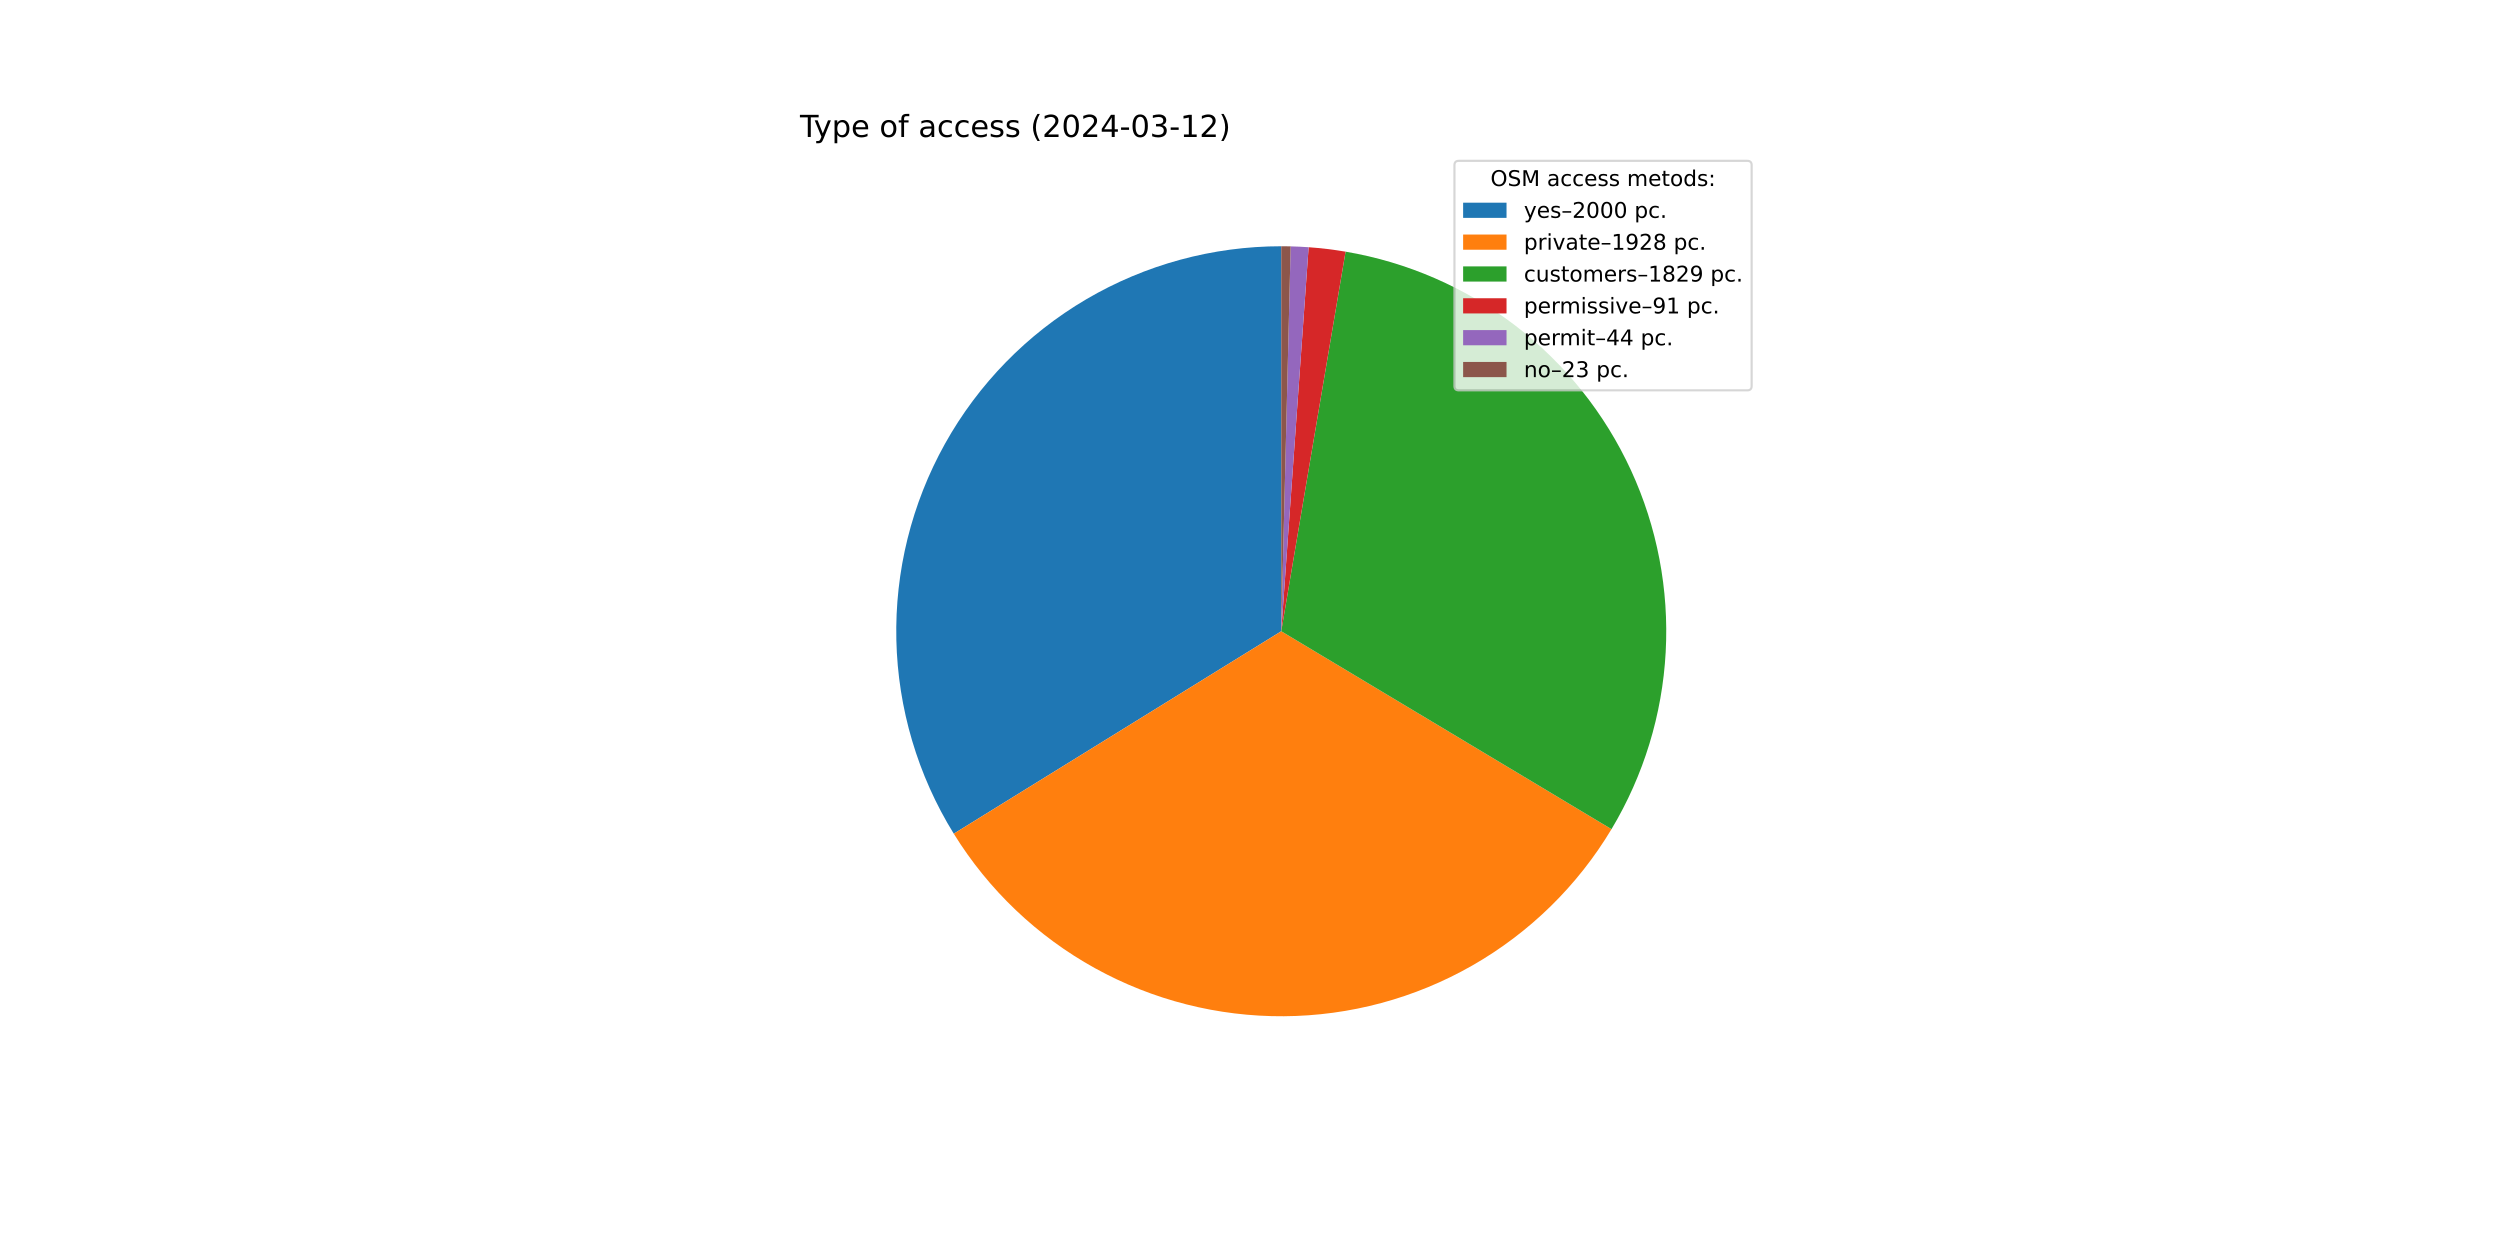
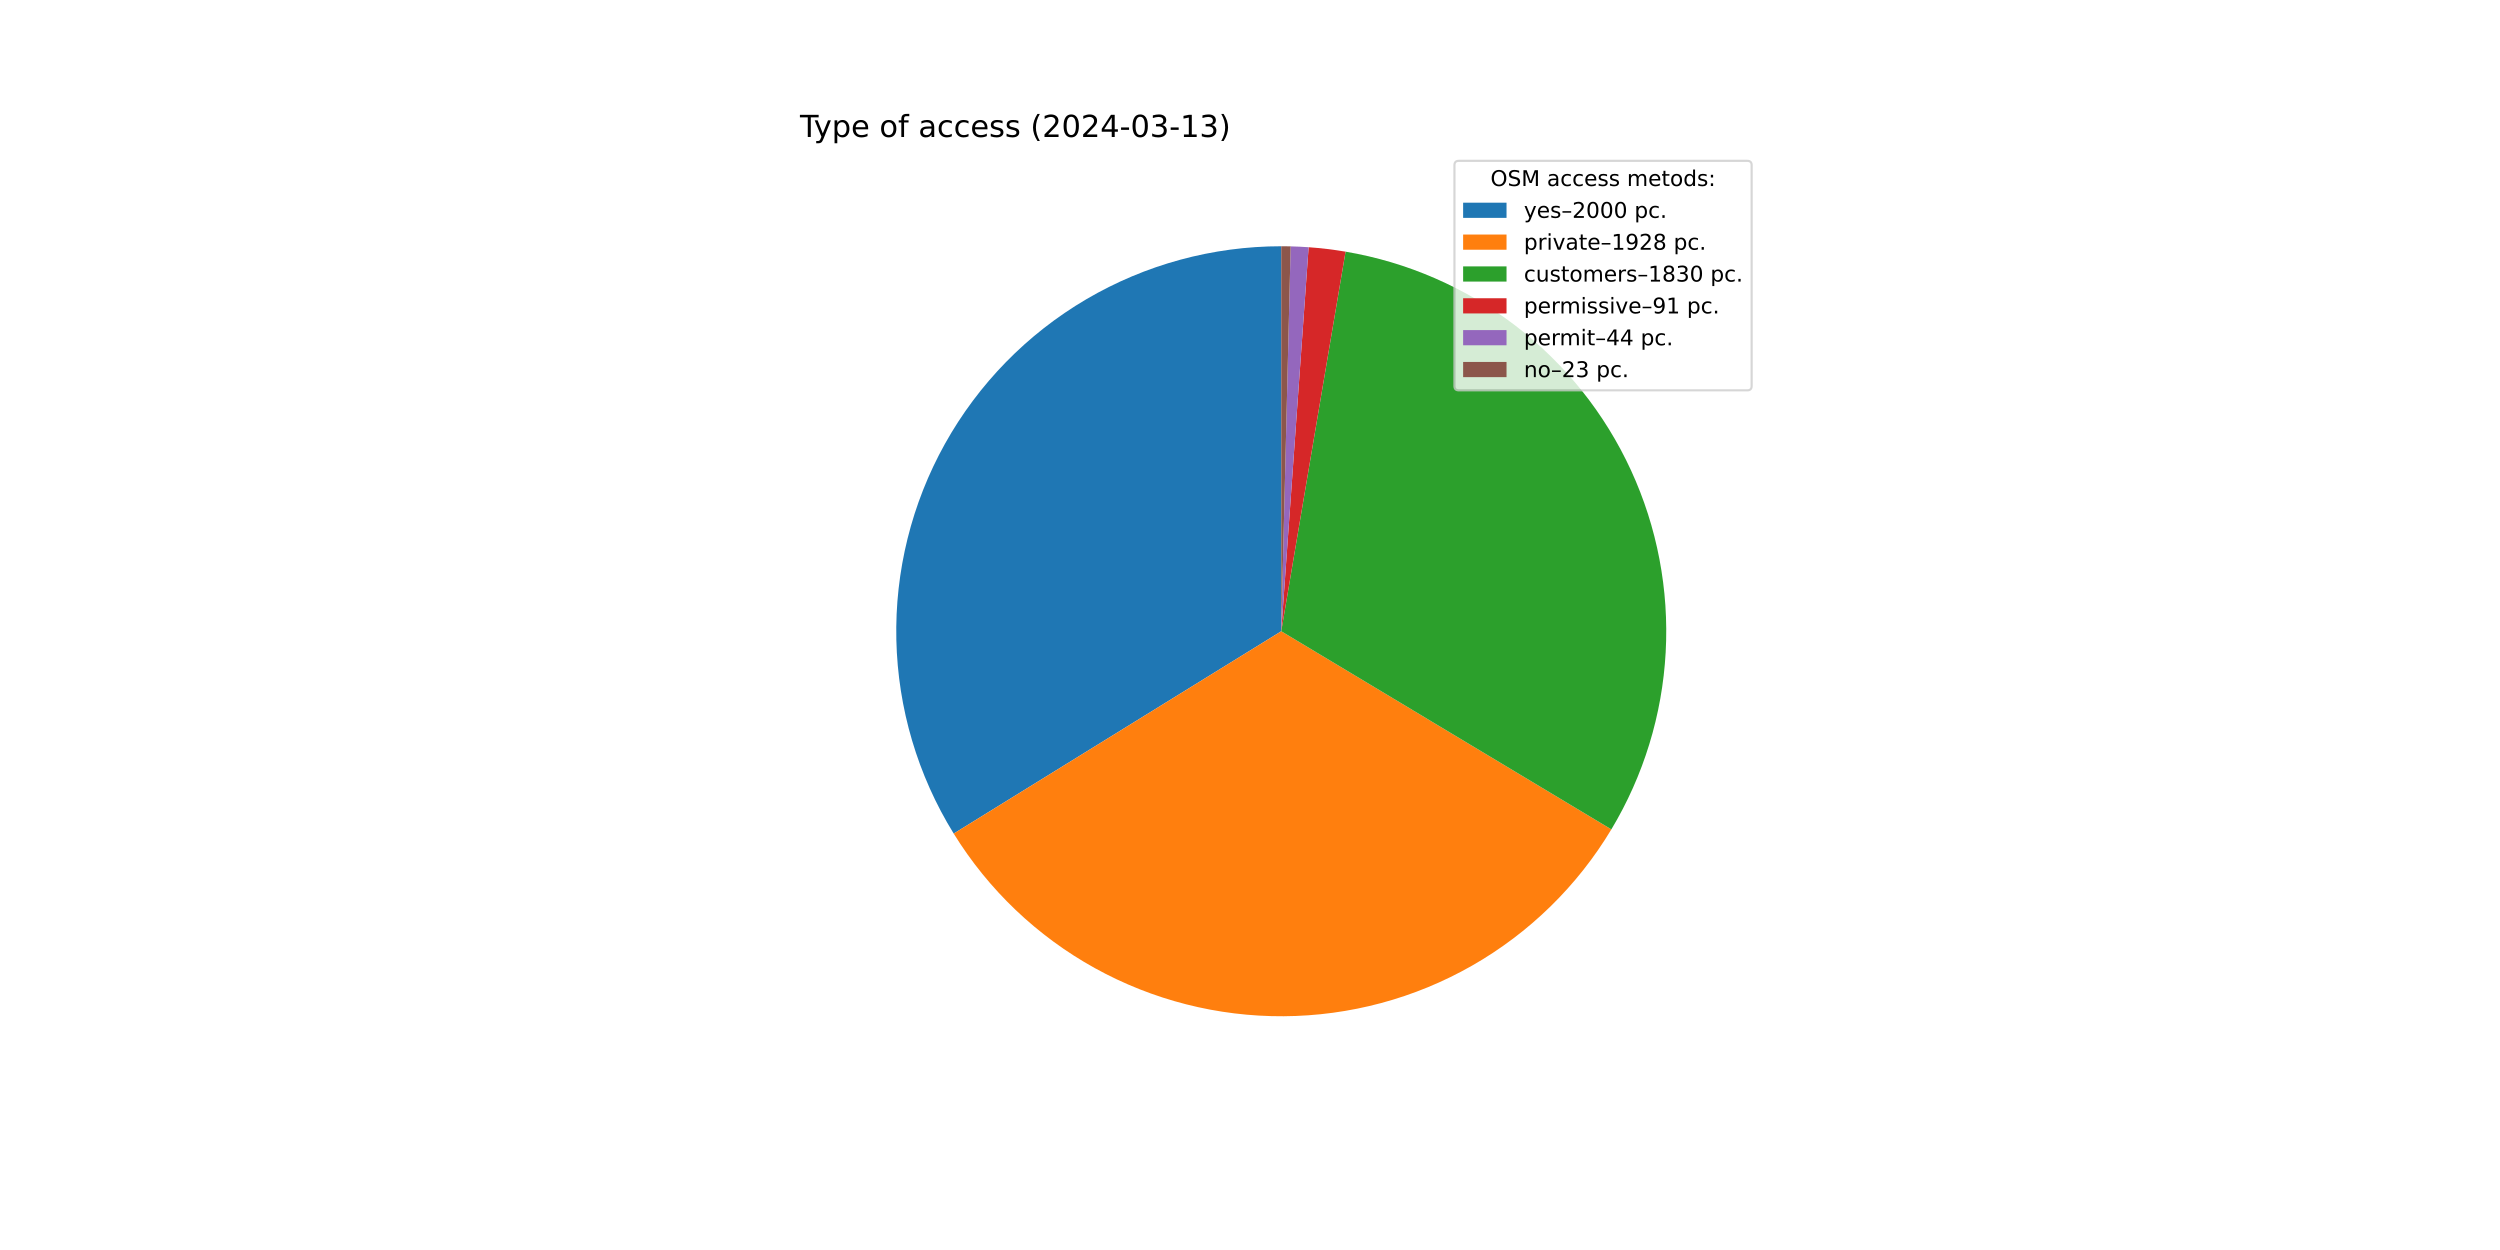
<svg xmlns="http://www.w3.org/2000/svg" xmlns:xlink="http://www.w3.org/1999/xlink" width="1152pt" height="576pt" viewBox="0 0 1152 576" version="1.1">
  <defs>
    <style type="text/css">*{stroke-linejoin: round; stroke-linecap: butt}</style>
  </defs>
  <g id="figure_1">
    <g id="patch_1">
      <path d="M 0 576  L 1152 576  L 1152 0  L 0 0  z " style="fill: #ffffff" />
    </g>
    <g id="axes_1">
      <g id="patch_2">
-         <path d="M 590.4 113.472  C 558.808 113.472 527.782 121.911 500.542 137.912  C 473.303 153.913 450.825 176.904 435.443 204.498  C 420.06 232.092 412.324 263.3 413.037 294.884  C 413.75 326.468 422.887 357.296 439.499 384.167  L 590.4 290.88  z " style="fill: #1f77b4" />
+         <path d="M 590.4 113.472  C 558.814 113.472 527.793 121.908 500.556 137.904  C 473.32 153.9 450.843 176.884 435.458 204.47  C 420.073 232.057 412.332 263.258 413.036 294.836  C 413.741 326.415 422.866 357.24 439.466 384.113  L 590.4 290.88  z " style="fill: #1f77b4" />
      </g>
      <g id="patch_3">
-         <path d="M 439.499 384.167  C 455.507 410.061 477.913 431.404 504.553 446.135  C 531.194 460.865 561.183 468.494 591.625 468.284  C 622.066 468.074 651.947 460.032 678.382 444.934  C 704.817 429.837 726.926 408.187 742.575 382.075  L 590.4 290.88  z " style="fill: #ff7f0e" />
+         <path d="M 439.466 384.113  C 455.461 410.008 477.855 431.356 504.484 446.096  C 531.114 460.836 561.094 468.478 591.53 468.284  C 621.967 468.09 651.847 460.067 678.287 444.989  C 704.726 429.91 726.846 408.279 742.51 382.182  L 590.4 290.88  z " style="fill: #ff7f0e" />
      </g>
      <g id="patch_4">
-         <path d="M 742.575 382.075  C 757.412 357.316 765.985 329.307 767.548 300.486  C 769.111 271.665 763.617 242.893 751.544 216.676  C 739.471 190.459 721.181 167.579 698.265 150.03  C 675.349 132.481 648.494 120.786 620.036 115.965  L 590.4 290.88  z " style="fill: #2ca02c" />
+         <path d="M 742.51 382.182  C 757.37 357.425 765.964 329.41 767.543 300.579  C 769.121 271.747 763.637 242.962 751.569 216.73  C 739.501 190.499 721.209 167.606 698.287 150.047  C 675.365 132.487 648.5 120.787 620.031 115.964  L 590.4 290.88  z " style="fill: #2ca02c" />
      </g>
      <g id="patch_5">
-         <path d="M 620.036 115.965  C 617.217 115.487 614.388 115.078 611.55 114.737  C 608.712 114.397 605.867 114.124 603.016 113.921  L 590.4 290.88  z " style="fill: #d62728" />
+         <path d="M 620.031 115.964  C 617.213 115.487 614.384 115.077 611.547 114.737  C 608.709 114.396 605.864 114.124 603.013 113.921  L 590.4 290.88  z " style="fill: #d62728" />
      </g>
      <g id="patch_6">
-         <path d="M 603.016 113.921  C 601.637 113.823 600.257 113.741 598.877 113.675  C 597.497 113.609 596.115 113.559 594.734 113.525  L 590.4 290.88  z " style="fill: #9467bd" />
+         <path d="M 603.013 113.921  C 601.635 113.823 600.256 113.741 598.876 113.675  C 597.495 113.609 596.115 113.559 594.733 113.525  L 590.4 290.88  z " style="fill: #9467bd" />
      </g>
      <g id="patch_7">
-         <path d="M 594.734 113.525  C 594.012 113.507 593.289 113.494 592.567 113.485  C 591.845 113.476 591.122 113.472 590.4 113.472  L 590.4 290.88  z " style="fill: #8c564b" />
+         <path d="M 594.733 113.525  C 594.011 113.507 593.289 113.494 592.567 113.485  C 591.845 113.476 591.122 113.472 590.4 113.472  L 590.4 290.88  z " style="fill: #8c564b" />
      </g>
      <g id="matplotlib.axis_1" />
      <g id="matplotlib.axis_2" />
      <g id="text_1">
        <g transform="translate(368.64 63.12) scale(0.14 -0.14)">
          <defs>
            <path id="DejaVuSans-54" d="M -19 4666  L 3928 4666  L 3928 4134  L 2272 4134  L 2272 0  L 1638 0  L 1638 4134  L -19 4134  L -19 4666  z " transform="scale(0.015625)" />
            <path id="DejaVuSans-79" d="M 2059 -325  Q 1816 -950 1584 -1140  Q 1353 -1331 966 -1331  L 506 -1331  L 506 -850  L 844 -850  Q 1081 -850 1212 -737  Q 1344 -625 1503 -206  L 1606 56  L 191 3500  L 800 3500  L 1894 763  L 2988 3500  L 3597 3500  L 2059 -325  z " transform="scale(0.015625)" />
            <path id="DejaVuSans-70" d="M 1159 525  L 1159 -1331  L 581 -1331  L 581 3500  L 1159 3500  L 1159 2969  Q 1341 3281 1617 3432  Q 1894 3584 2278 3584  Q 2916 3584 3314 3078  Q 3713 2572 3713 1747  Q 3713 922 3314 415  Q 2916 -91 2278 -91  Q 1894 -91 1617 61  Q 1341 213 1159 525  z M 3116 1747  Q 3116 2381 2855 2742  Q 2594 3103 2138 3103  Q 1681 3103 1420 2742  Q 1159 2381 1159 1747  Q 1159 1113 1420 752  Q 1681 391 2138 391  Q 2594 391 2855 752  Q 3116 1113 3116 1747  z " transform="scale(0.015625)" />
            <path id="DejaVuSans-65" d="M 3597 1894  L 3597 1613  L 953 1613  Q 991 1019 1311 708  Q 1631 397 2203 397  Q 2534 397 2845 478  Q 3156 559 3463 722  L 3463 178  Q 3153 47 2828 -22  Q 2503 -91 2169 -91  Q 1331 -91 842 396  Q 353 884 353 1716  Q 353 2575 817 3079  Q 1281 3584 2069 3584  Q 2775 3584 3186 3129  Q 3597 2675 3597 1894  z M 3022 2063  Q 3016 2534 2758 2815  Q 2500 3097 2075 3097  Q 1594 3097 1305 2825  Q 1016 2553 972 2059  L 3022 2063  z " transform="scale(0.015625)" />
            <path id="DejaVuSans-20" transform="scale(0.015625)" />
            <path id="DejaVuSans-6f" d="M 1959 3097  Q 1497 3097 1228 2736  Q 959 2375 959 1747  Q 959 1119 1226 758  Q 1494 397 1959 397  Q 2419 397 2687 759  Q 2956 1122 2956 1747  Q 2956 2369 2687 2733  Q 2419 3097 1959 3097  z M 1959 3584  Q 2709 3584 3137 3096  Q 3566 2609 3566 1747  Q 3566 888 3137 398  Q 2709 -91 1959 -91  Q 1206 -91 779 398  Q 353 888 353 1747  Q 353 2609 779 3096  Q 1206 3584 1959 3584  z " transform="scale(0.015625)" />
            <path id="DejaVuSans-66" d="M 2375 4863  L 2375 4384  L 1825 4384  Q 1516 4384 1395 4259  Q 1275 4134 1275 3809  L 1275 3500  L 2222 3500  L 2222 3053  L 1275 3053  L 1275 0  L 697 0  L 697 3053  L 147 3053  L 147 3500  L 697 3500  L 697 3744  Q 697 4328 969 4595  Q 1241 4863 1831 4863  L 2375 4863  z " transform="scale(0.015625)" />
            <path id="DejaVuSans-61" d="M 2194 1759  Q 1497 1759 1228 1600  Q 959 1441 959 1056  Q 959 750 1161 570  Q 1363 391 1709 391  Q 2188 391 2477 730  Q 2766 1069 2766 1631  L 2766 1759  L 2194 1759  z M 3341 1997  L 3341 0  L 2766 0  L 2766 531  Q 2569 213 2275 61  Q 1981 -91 1556 -91  Q 1019 -91 701 211  Q 384 513 384 1019  Q 384 1609 779 1909  Q 1175 2209 1959 2209  L 2766 2209  L 2766 2266  Q 2766 2663 2505 2880  Q 2244 3097 1772 3097  Q 1472 3097 1187 3025  Q 903 2953 641 2809  L 641 3341  Q 956 3463 1253 3523  Q 1550 3584 1831 3584  Q 2591 3584 2966 3190  Q 3341 2797 3341 1997  z " transform="scale(0.015625)" />
            <path id="DejaVuSans-63" d="M 3122 3366  L 3122 2828  Q 2878 2963 2633 3030  Q 2388 3097 2138 3097  Q 1578 3097 1268 2742  Q 959 2388 959 1747  Q 959 1106 1268 751  Q 1578 397 2138 397  Q 2388 397 2633 464  Q 2878 531 3122 666  L 3122 134  Q 2881 22 2623 -34  Q 2366 -91 2075 -91  Q 1284 -91 818 406  Q 353 903 353 1747  Q 353 2603 823 3093  Q 1294 3584 2113 3584  Q 2378 3584 2631 3529  Q 2884 3475 3122 3366  z " transform="scale(0.015625)" />
            <path id="DejaVuSans-73" d="M 2834 3397  L 2834 2853  Q 2591 2978 2328 3040  Q 2066 3103 1784 3103  Q 1356 3103 1142 2972  Q 928 2841 928 2578  Q 928 2378 1081 2264  Q 1234 2150 1697 2047  L 1894 2003  Q 2506 1872 2764 1633  Q 3022 1394 3022 966  Q 3022 478 2636 193  Q 2250 -91 1575 -91  Q 1294 -91 989 -36  Q 684 19 347 128  L 347 722  Q 666 556 975 473  Q 1284 391 1588 391  Q 1994 391 2212 530  Q 2431 669 2431 922  Q 2431 1156 2273 1281  Q 2116 1406 1581 1522  L 1381 1569  Q 847 1681 609 1914  Q 372 2147 372 2553  Q 372 3047 722 3315  Q 1072 3584 1716 3584  Q 2034 3584 2315 3537  Q 2597 3491 2834 3397  z " transform="scale(0.015625)" />
            <path id="DejaVuSans-28" d="M 1984 4856  Q 1566 4138 1362 3434  Q 1159 2731 1159 2009  Q 1159 1288 1364 580  Q 1569 -128 1984 -844  L 1484 -844  Q 1016 -109 783 600  Q 550 1309 550 2009  Q 550 2706 781 3412  Q 1013 4119 1484 4856  L 1984 4856  z " transform="scale(0.015625)" />
            <path id="DejaVuSans-32" d="M 1228 531  L 3431 531  L 3431 0  L 469 0  L 469 531  Q 828 903 1448 1529  Q 2069 2156 2228 2338  Q 2531 2678 2651 2914  Q 2772 3150 2772 3378  Q 2772 3750 2511 3984  Q 2250 4219 1831 4219  Q 1534 4219 1204 4116  Q 875 4013 500 3803  L 500 4441  Q 881 4594 1212 4672  Q 1544 4750 1819 4750  Q 2544 4750 2975 4387  Q 3406 4025 3406 3419  Q 3406 3131 3298 2873  Q 3191 2616 2906 2266  Q 2828 2175 2409 1742  Q 1991 1309 1228 531  z " transform="scale(0.015625)" />
            <path id="DejaVuSans-30" d="M 2034 4250  Q 1547 4250 1301 3770  Q 1056 3291 1056 2328  Q 1056 1369 1301 889  Q 1547 409 2034 409  Q 2525 409 2770 889  Q 3016 1369 3016 2328  Q 3016 3291 2770 3770  Q 2525 4250 2034 4250  z M 2034 4750  Q 2819 4750 3233 4129  Q 3647 3509 3647 2328  Q 3647 1150 3233 529  Q 2819 -91 2034 -91  Q 1250 -91 836 529  Q 422 1150 422 2328  Q 422 3509 836 4129  Q 1250 4750 2034 4750  z " transform="scale(0.015625)" />
            <path id="DejaVuSans-34" d="M 2419 4116  L 825 1625  L 2419 1625  L 2419 4116  z M 2253 4666  L 3047 4666  L 3047 1625  L 3713 1625  L 3713 1100  L 3047 1100  L 3047 0  L 2419 0  L 2419 1100  L 313 1100  L 313 1709  L 2253 4666  z " transform="scale(0.015625)" />
            <path id="DejaVuSans-2d" d="M 313 2009  L 1997 2009  L 1997 1497  L 313 1497  L 313 2009  z " transform="scale(0.015625)" />
            <path id="DejaVuSans-33" d="M 2597 2516  Q 3050 2419 3304 2112  Q 3559 1806 3559 1356  Q 3559 666 3084 287  Q 2609 -91 1734 -91  Q 1441 -91 1130 -33  Q 819 25 488 141  L 488 750  Q 750 597 1062 519  Q 1375 441 1716 441  Q 2309 441 2620 675  Q 2931 909 2931 1356  Q 2931 1769 2642 2001  Q 2353 2234 1838 2234  L 1294 2234  L 1294 2753  L 1863 2753  Q 2328 2753 2575 2939  Q 2822 3125 2822 3475  Q 2822 3834 2567 4026  Q 2313 4219 1838 4219  Q 1578 4219 1281 4162  Q 984 4106 628 3988  L 628 4550  Q 988 4650 1302 4700  Q 1616 4750 1894 4750  Q 2613 4750 3031 4423  Q 3450 4097 3450 3541  Q 3450 3153 3228 2886  Q 3006 2619 2597 2516  z " transform="scale(0.015625)" />
            <path id="DejaVuSans-31" d="M 794 531  L 1825 531  L 1825 4091  L 703 3866  L 703 4441  L 1819 4666  L 2450 4666  L 2450 531  L 3481 531  L 3481 0  L 794 0  L 794 531  z " transform="scale(0.015625)" />
            <path id="DejaVuSans-29" d="M 513 4856  L 1013 4856  Q 1481 4119 1714 3412  Q 1947 2706 1947 2009  Q 1947 1309 1714 600  Q 1481 -109 1013 -844  L 513 -844  Q 928 -128 1133 580  Q 1338 1288 1338 2009  Q 1338 2731 1133 3434  Q 928 4138 513 4856  z " transform="scale(0.015625)" />
          </defs>
          <use xlink:href="#DejaVuSans-54" />
          <use xlink:href="#DejaVuSans-79" x="45.459" />
          <use xlink:href="#DejaVuSans-70" x="104.639" />
          <use xlink:href="#DejaVuSans-65" x="168.115" />
          <use xlink:href="#DejaVuSans-20" x="229.639" />
          <use xlink:href="#DejaVuSans-6f" x="261.426" />
          <use xlink:href="#DejaVuSans-66" x="322.607" />
          <use xlink:href="#DejaVuSans-20" x="357.812" />
          <use xlink:href="#DejaVuSans-61" x="389.6" />
          <use xlink:href="#DejaVuSans-63" x="450.879" />
          <use xlink:href="#DejaVuSans-63" x="505.859" />
          <use xlink:href="#DejaVuSans-65" x="560.84" />
          <use xlink:href="#DejaVuSans-73" x="622.363" />
          <use xlink:href="#DejaVuSans-73" x="674.463" />
          <use xlink:href="#DejaVuSans-20" x="726.562" />
          <use xlink:href="#DejaVuSans-28" x="758.35" />
          <use xlink:href="#DejaVuSans-32" x="797.363" />
          <use xlink:href="#DejaVuSans-30" x="860.986" />
          <use xlink:href="#DejaVuSans-32" x="924.609" />
          <use xlink:href="#DejaVuSans-34" x="988.232" />
          <use xlink:href="#DejaVuSans-2d" x="1051.855" />
          <use xlink:href="#DejaVuSans-30" x="1087.939" />
          <use xlink:href="#DejaVuSans-33" x="1151.562" />
          <use xlink:href="#DejaVuSans-2d" x="1215.186" />
          <use xlink:href="#DejaVuSans-31" x="1251.27" />
-           <use xlink:href="#DejaVuSans-32" x="1314.893" />
+           <use xlink:href="#DejaVuSans-33" x="1314.893" />
          <use xlink:href="#DejaVuSans-29" x="1378.516" />
        </g>
      </g>
      <g id="legend_1">
        <g id="patch_8">
          <path d="M 672.208 179.867  L 805.16 179.867  Q 807.16 179.867 807.16 177.867  L 807.16 76.12  Q 807.16 74.12 805.16 74.12  L 672.208 74.12  Q 670.208 74.12 670.208 76.12  L 670.208 177.867  Q 670.208 179.867 672.208 179.867  z " style="fill: #ffffff; opacity: 0.8; stroke: #cccccc; stroke-linejoin: miter" />
        </g>
        <g id="text_2">
          <g transform="translate(686.8038 85.71844) scale(0.1 -0.1)">
            <defs>
              <path id="DejaVuSans-4f" d="M 2522 4238  Q 1834 4238 1429 3725  Q 1025 3213 1025 2328  Q 1025 1447 1429 934  Q 1834 422 2522 422  Q 3209 422 3611 934  Q 4013 1447 4013 2328  Q 4013 3213 3611 3725  Q 3209 4238 2522 4238  z M 2522 4750  Q 3503 4750 4090 4092  Q 4678 3434 4678 2328  Q 4678 1225 4090 567  Q 3503 -91 2522 -91  Q 1538 -91 948 565  Q 359 1222 359 2328  Q 359 3434 948 4092  Q 1538 4750 2522 4750  z " transform="scale(0.015625)" />
              <path id="DejaVuSans-53" d="M 3425 4513  L 3425 3897  Q 3066 4069 2747 4153  Q 2428 4238 2131 4238  Q 1616 4238 1336 4038  Q 1056 3838 1056 3469  Q 1056 3159 1242 3001  Q 1428 2844 1947 2747  L 2328 2669  Q 3034 2534 3370 2195  Q 3706 1856 3706 1288  Q 3706 609 3251 259  Q 2797 -91 1919 -91  Q 1588 -91 1214 -16  Q 841 59 441 206  L 441 856  Q 825 641 1194 531  Q 1563 422 1919 422  Q 2459 422 2753 634  Q 3047 847 3047 1241  Q 3047 1584 2836 1778  Q 2625 1972 2144 2069  L 1759 2144  Q 1053 2284 737 2584  Q 422 2884 422 3419  Q 422 4038 858 4394  Q 1294 4750 2059 4750  Q 2388 4750 2728 4690  Q 3069 4631 3425 4513  z " transform="scale(0.015625)" />
              <path id="DejaVuSans-4d" d="M 628 4666  L 1569 4666  L 2759 1491  L 3956 4666  L 4897 4666  L 4897 0  L 4281 0  L 4281 4097  L 3078 897  L 2444 897  L 1241 4097  L 1241 0  L 628 0  L 628 4666  z " transform="scale(0.015625)" />
              <path id="DejaVuSans-6d" d="M 3328 2828  Q 3544 3216 3844 3400  Q 4144 3584 4550 3584  Q 5097 3584 5394 3201  Q 5691 2819 5691 2113  L 5691 0  L 5113 0  L 5113 2094  Q 5113 2597 4934 2840  Q 4756 3084 4391 3084  Q 3944 3084 3684 2787  Q 3425 2491 3425 1978  L 3425 0  L 2847 0  L 2847 2094  Q 2847 2600 2669 2842  Q 2491 3084 2119 3084  Q 1678 3084 1418 2786  Q 1159 2488 1159 1978  L 1159 0  L 581 0  L 581 3500  L 1159 3500  L 1159 2956  Q 1356 3278 1631 3431  Q 1906 3584 2284 3584  Q 2666 3584 2933 3390  Q 3200 3197 3328 2828  z " transform="scale(0.015625)" />
              <path id="DejaVuSans-74" d="M 1172 4494  L 1172 3500  L 2356 3500  L 2356 3053  L 1172 3053  L 1172 1153  Q 1172 725 1289 603  Q 1406 481 1766 481  L 2356 481  L 2356 0  L 1766 0  Q 1100 0 847 248  Q 594 497 594 1153  L 594 3053  L 172 3053  L 172 3500  L 594 3500  L 594 4494  L 1172 4494  z " transform="scale(0.015625)" />
              <path id="DejaVuSans-64" d="M 2906 2969  L 2906 4863  L 3481 4863  L 3481 0  L 2906 0  L 2906 525  Q 2725 213 2448 61  Q 2172 -91 1784 -91  Q 1150 -91 751 415  Q 353 922 353 1747  Q 353 2572 751 3078  Q 1150 3584 1784 3584  Q 2172 3584 2448 3432  Q 2725 3281 2906 2969  z M 947 1747  Q 947 1113 1208 752  Q 1469 391 1925 391  Q 2381 391 2643 752  Q 2906 1113 2906 1747  Q 2906 2381 2643 2742  Q 2381 3103 1925 3103  Q 1469 3103 1208 2742  Q 947 2381 947 1747  z " transform="scale(0.015625)" />
              <path id="DejaVuSans-3a" d="M 750 794  L 1409 794  L 1409 0  L 750 0  L 750 794  z M 750 3309  L 1409 3309  L 1409 2516  L 750 2516  L 750 3309  z " transform="scale(0.015625)" />
            </defs>
            <use xlink:href="#DejaVuSans-4f" />
            <use xlink:href="#DejaVuSans-53" x="78.711" />
            <use xlink:href="#DejaVuSans-4d" x="142.188" />
            <use xlink:href="#DejaVuSans-20" x="228.467" />
            <use xlink:href="#DejaVuSans-61" x="260.254" />
            <use xlink:href="#DejaVuSans-63" x="321.533" />
            <use xlink:href="#DejaVuSans-63" x="376.514" />
            <use xlink:href="#DejaVuSans-65" x="431.494" />
            <use xlink:href="#DejaVuSans-73" x="493.018" />
            <use xlink:href="#DejaVuSans-73" x="545.117" />
            <use xlink:href="#DejaVuSans-20" x="597.217" />
            <use xlink:href="#DejaVuSans-6d" x="629.004" />
            <use xlink:href="#DejaVuSans-65" x="726.416" />
            <use xlink:href="#DejaVuSans-74" x="787.939" />
            <use xlink:href="#DejaVuSans-6f" x="827.148" />
            <use xlink:href="#DejaVuSans-64" x="888.33" />
            <use xlink:href="#DejaVuSans-73" x="951.807" />
            <use xlink:href="#DejaVuSans-3a" x="1003.906" />
          </g>
        </g>
        <g id="patch_9">
          <path d="M 674.208 100.397  L 694.208 100.397  L 694.208 93.397  L 674.208 93.397  z " style="fill: #1f77b4" />
        </g>
        <g id="text_3">
          <g transform="translate(702.2084 100.3966) scale(0.1 -0.1)">
            <defs>
              <path id="DejaVuSans-2013" d="M 313 1978  L 2888 1978  L 2888 1528  L 313 1528  L 313 1978  z " transform="scale(0.015625)" />
              <path id="DejaVuSans-2e" d="M 684 794  L 1344 794  L 1344 0  L 684 0  L 684 794  z " transform="scale(0.015625)" />
            </defs>
            <use xlink:href="#DejaVuSans-79" />
            <use xlink:href="#DejaVuSans-65" x="59.18" />
            <use xlink:href="#DejaVuSans-73" x="120.703" />
            <use xlink:href="#DejaVuSans-2013" x="172.803" />
            <use xlink:href="#DejaVuSans-32" x="222.803" />
            <use xlink:href="#DejaVuSans-30" x="286.426" />
            <use xlink:href="#DejaVuSans-30" x="350.049" />
            <use xlink:href="#DejaVuSans-30" x="413.672" />
            <use xlink:href="#DejaVuSans-20" x="477.295" />
            <use xlink:href="#DejaVuSans-70" x="509.082" />
            <use xlink:href="#DejaVuSans-63" x="572.559" />
            <use xlink:href="#DejaVuSans-2e" x="627.539" />
          </g>
        </g>
        <g id="patch_10">
          <path d="M 674.208 115.075  L 694.208 115.075  L 694.208 108.075  L 674.208 108.075  z " style="fill: #ff7f0e" />
        </g>
        <g id="text_4">
          <g transform="translate(702.2084 115.0747) scale(0.1 -0.1)">
            <defs>
              <path id="DejaVuSans-72" d="M 2631 2963  Q 2534 3019 2420 3045  Q 2306 3072 2169 3072  Q 1681 3072 1420 2755  Q 1159 2438 1159 1844  L 1159 0  L 581 0  L 581 3500  L 1159 3500  L 1159 2956  Q 1341 3275 1631 3429  Q 1922 3584 2338 3584  Q 2397 3584 2469 3576  Q 2541 3569 2628 3553  L 2631 2963  z " transform="scale(0.015625)" />
              <path id="DejaVuSans-69" d="M 603 3500  L 1178 3500  L 1178 0  L 603 0  L 603 3500  z M 603 4863  L 1178 4863  L 1178 4134  L 603 4134  L 603 4863  z " transform="scale(0.015625)" />
              <path id="DejaVuSans-76" d="M 191 3500  L 800 3500  L 1894 563  L 2988 3500  L 3597 3500  L 2284 0  L 1503 0  L 191 3500  z " transform="scale(0.015625)" />
              <path id="DejaVuSans-39" d="M 703 97  L 703 672  Q 941 559 1184 500  Q 1428 441 1663 441  Q 2288 441 2617 861  Q 2947 1281 2994 2138  Q 2813 1869 2534 1725  Q 2256 1581 1919 1581  Q 1219 1581 811 2004  Q 403 2428 403 3163  Q 403 3881 828 4315  Q 1253 4750 1959 4750  Q 2769 4750 3195 4129  Q 3622 3509 3622 2328  Q 3622 1225 3098 567  Q 2575 -91 1691 -91  Q 1453 -91 1209 -44  Q 966 3 703 97  z M 1959 2075  Q 2384 2075 2632 2365  Q 2881 2656 2881 3163  Q 2881 3666 2632 3958  Q 2384 4250 1959 4250  Q 1534 4250 1286 3958  Q 1038 3666 1038 3163  Q 1038 2656 1286 2365  Q 1534 2075 1959 2075  z " transform="scale(0.015625)" />
              <path id="DejaVuSans-38" d="M 2034 2216  Q 1584 2216 1326 1975  Q 1069 1734 1069 1313  Q 1069 891 1326 650  Q 1584 409 2034 409  Q 2484 409 2743 651  Q 3003 894 3003 1313  Q 3003 1734 2745 1975  Q 2488 2216 2034 2216  z M 1403 2484  Q 997 2584 770 2862  Q 544 3141 544 3541  Q 544 4100 942 4425  Q 1341 4750 2034 4750  Q 2731 4750 3128 4425  Q 3525 4100 3525 3541  Q 3525 3141 3298 2862  Q 3072 2584 2669 2484  Q 3125 2378 3379 2068  Q 3634 1759 3634 1313  Q 3634 634 3220 271  Q 2806 -91 2034 -91  Q 1263 -91 848 271  Q 434 634 434 1313  Q 434 1759 690 2068  Q 947 2378 1403 2484  z M 1172 3481  Q 1172 3119 1398 2916  Q 1625 2713 2034 2713  Q 2441 2713 2670 2916  Q 2900 3119 2900 3481  Q 2900 3844 2670 4047  Q 2441 4250 2034 4250  Q 1625 4250 1398 4047  Q 1172 3844 1172 3481  z " transform="scale(0.015625)" />
            </defs>
            <use xlink:href="#DejaVuSans-70" />
            <use xlink:href="#DejaVuSans-72" x="63.477" />
            <use xlink:href="#DejaVuSans-69" x="104.59" />
            <use xlink:href="#DejaVuSans-76" x="132.373" />
            <use xlink:href="#DejaVuSans-61" x="191.553" />
            <use xlink:href="#DejaVuSans-74" x="252.832" />
            <use xlink:href="#DejaVuSans-65" x="292.041" />
            <use xlink:href="#DejaVuSans-2013" x="353.564" />
            <use xlink:href="#DejaVuSans-31" x="403.564" />
            <use xlink:href="#DejaVuSans-39" x="467.188" />
            <use xlink:href="#DejaVuSans-32" x="530.811" />
            <use xlink:href="#DejaVuSans-38" x="594.434" />
            <use xlink:href="#DejaVuSans-20" x="658.057" />
            <use xlink:href="#DejaVuSans-70" x="689.844" />
            <use xlink:href="#DejaVuSans-63" x="753.32" />
            <use xlink:href="#DejaVuSans-2e" x="808.301" />
          </g>
        </g>
        <g id="patch_11">
          <path d="M 674.208 129.753  L 694.208 129.753  L 694.208 122.753  L 674.208 122.753  z " style="fill: #2ca02c" />
        </g>
        <g id="text_5">
          <g transform="translate(702.2084 129.7528) scale(0.1 -0.1)">
            <defs>
              <path id="DejaVuSans-75" d="M 544 1381  L 544 3500  L 1119 3500  L 1119 1403  Q 1119 906 1312 657  Q 1506 409 1894 409  Q 2359 409 2629 706  Q 2900 1003 2900 1516  L 2900 3500  L 3475 3500  L 3475 0  L 2900 0  L 2900 538  Q 2691 219 2414 64  Q 2138 -91 1772 -91  Q 1169 -91 856 284  Q 544 659 544 1381  z M 1991 3584  L 1991 3584  z " transform="scale(0.015625)" />
            </defs>
            <use xlink:href="#DejaVuSans-63" />
            <use xlink:href="#DejaVuSans-75" x="54.98" />
            <use xlink:href="#DejaVuSans-73" x="118.359" />
            <use xlink:href="#DejaVuSans-74" x="170.459" />
            <use xlink:href="#DejaVuSans-6f" x="209.668" />
            <use xlink:href="#DejaVuSans-6d" x="270.85" />
            <use xlink:href="#DejaVuSans-65" x="368.262" />
            <use xlink:href="#DejaVuSans-72" x="429.785" />
            <use xlink:href="#DejaVuSans-73" x="470.898" />
            <use xlink:href="#DejaVuSans-2013" x="522.998" />
            <use xlink:href="#DejaVuSans-31" x="572.998" />
            <use xlink:href="#DejaVuSans-38" x="636.621" />
-             <use xlink:href="#DejaVuSans-32" x="700.244" />
-             <use xlink:href="#DejaVuSans-39" x="763.867" />
+             <use xlink:href="#DejaVuSans-33" x="700.244" />
+             <use xlink:href="#DejaVuSans-30" x="763.867" />
            <use xlink:href="#DejaVuSans-20" x="827.49" />
            <use xlink:href="#DejaVuSans-70" x="859.277" />
            <use xlink:href="#DejaVuSans-63" x="922.754" />
            <use xlink:href="#DejaVuSans-2e" x="977.734" />
          </g>
        </g>
        <g id="patch_12">
          <path d="M 674.208 144.431  L 694.208 144.431  L 694.208 137.431  L 674.208 137.431  z " style="fill: #d62728" />
        </g>
        <g id="text_6">
          <g transform="translate(702.2084 144.4309) scale(0.1 -0.1)">
            <use xlink:href="#DejaVuSans-70" />
            <use xlink:href="#DejaVuSans-65" x="63.477" />
            <use xlink:href="#DejaVuSans-72" x="125" />
            <use xlink:href="#DejaVuSans-6d" x="164.363" />
            <use xlink:href="#DejaVuSans-69" x="261.775" />
            <use xlink:href="#DejaVuSans-73" x="289.559" />
            <use xlink:href="#DejaVuSans-73" x="341.658" />
            <use xlink:href="#DejaVuSans-69" x="393.758" />
            <use xlink:href="#DejaVuSans-76" x="421.541" />
            <use xlink:href="#DejaVuSans-65" x="480.721" />
            <use xlink:href="#DejaVuSans-2013" x="542.244" />
            <use xlink:href="#DejaVuSans-39" x="592.244" />
            <use xlink:href="#DejaVuSans-31" x="655.867" />
            <use xlink:href="#DejaVuSans-20" x="719.49" />
            <use xlink:href="#DejaVuSans-70" x="751.277" />
            <use xlink:href="#DejaVuSans-63" x="814.754" />
            <use xlink:href="#DejaVuSans-2e" x="869.734" />
          </g>
        </g>
        <g id="patch_13">
          <path d="M 674.208 159.109  L 694.208 159.109  L 694.208 152.109  L 674.208 152.109  z " style="fill: #9467bd" />
        </g>
        <g id="text_7">
          <g transform="translate(702.2084 159.1091) scale(0.1 -0.1)">
            <use xlink:href="#DejaVuSans-70" />
            <use xlink:href="#DejaVuSans-65" x="63.477" />
            <use xlink:href="#DejaVuSans-72" x="125" />
            <use xlink:href="#DejaVuSans-6d" x="164.363" />
            <use xlink:href="#DejaVuSans-69" x="261.775" />
            <use xlink:href="#DejaVuSans-74" x="289.559" />
            <use xlink:href="#DejaVuSans-2013" x="328.768" />
            <use xlink:href="#DejaVuSans-34" x="378.768" />
            <use xlink:href="#DejaVuSans-34" x="442.391" />
            <use xlink:href="#DejaVuSans-20" x="506.014" />
            <use xlink:href="#DejaVuSans-70" x="537.801" />
            <use xlink:href="#DejaVuSans-63" x="601.277" />
            <use xlink:href="#DejaVuSans-2e" x="656.258" />
          </g>
        </g>
        <g id="patch_14">
          <path d="M 674.208 173.787  L 694.208 173.787  L 694.208 166.787  L 674.208 166.787  z " style="fill: #8c564b" />
        </g>
        <g id="text_8">
          <g transform="translate(702.2084 173.7872) scale(0.1 -0.1)">
            <defs>
              <path id="DejaVuSans-6e" d="M 3513 2113  L 3513 0  L 2938 0  L 2938 2094  Q 2938 2591 2744 2837  Q 2550 3084 2163 3084  Q 1697 3084 1428 2787  Q 1159 2491 1159 1978  L 1159 0  L 581 0  L 581 3500  L 1159 3500  L 1159 2956  Q 1366 3272 1645 3428  Q 1925 3584 2291 3584  Q 2894 3584 3203 3211  Q 3513 2838 3513 2113  z " transform="scale(0.015625)" />
            </defs>
            <use xlink:href="#DejaVuSans-6e" />
            <use xlink:href="#DejaVuSans-6f" x="63.379" />
            <use xlink:href="#DejaVuSans-2013" x="124.561" />
            <use xlink:href="#DejaVuSans-32" x="174.561" />
            <use xlink:href="#DejaVuSans-33" x="238.184" />
            <use xlink:href="#DejaVuSans-20" x="301.807" />
            <use xlink:href="#DejaVuSans-70" x="333.594" />
            <use xlink:href="#DejaVuSans-63" x="397.07" />
            <use xlink:href="#DejaVuSans-2e" x="452.051" />
          </g>
        </g>
      </g>
    </g>
  </g>
</svg>
